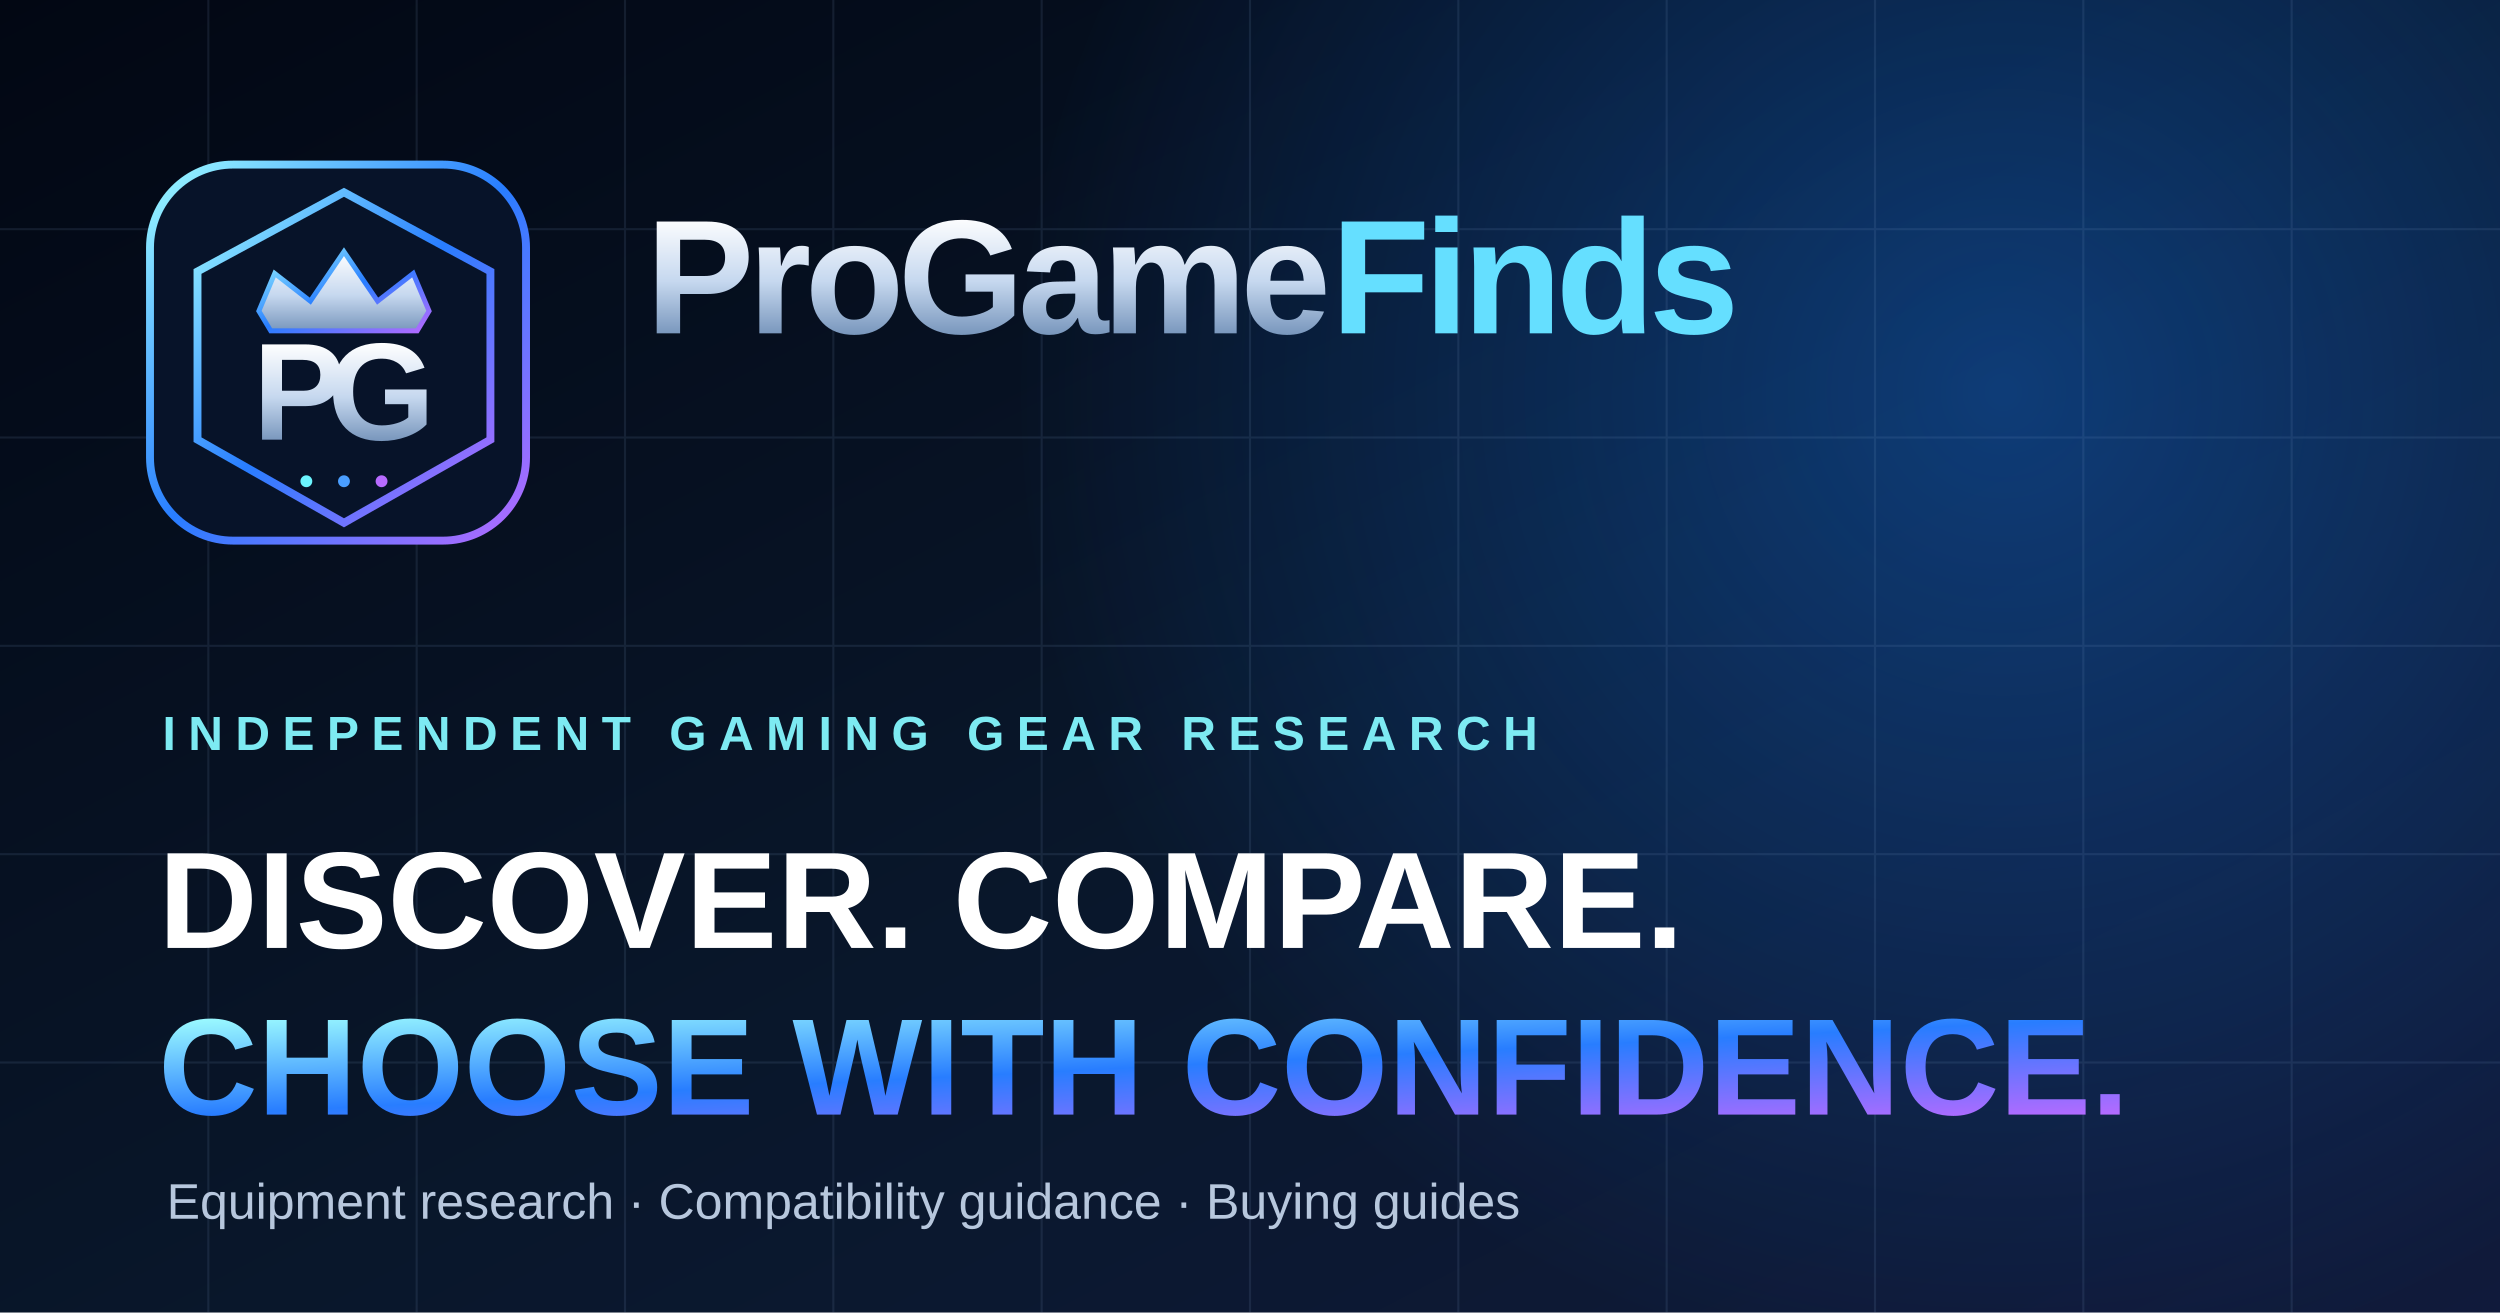
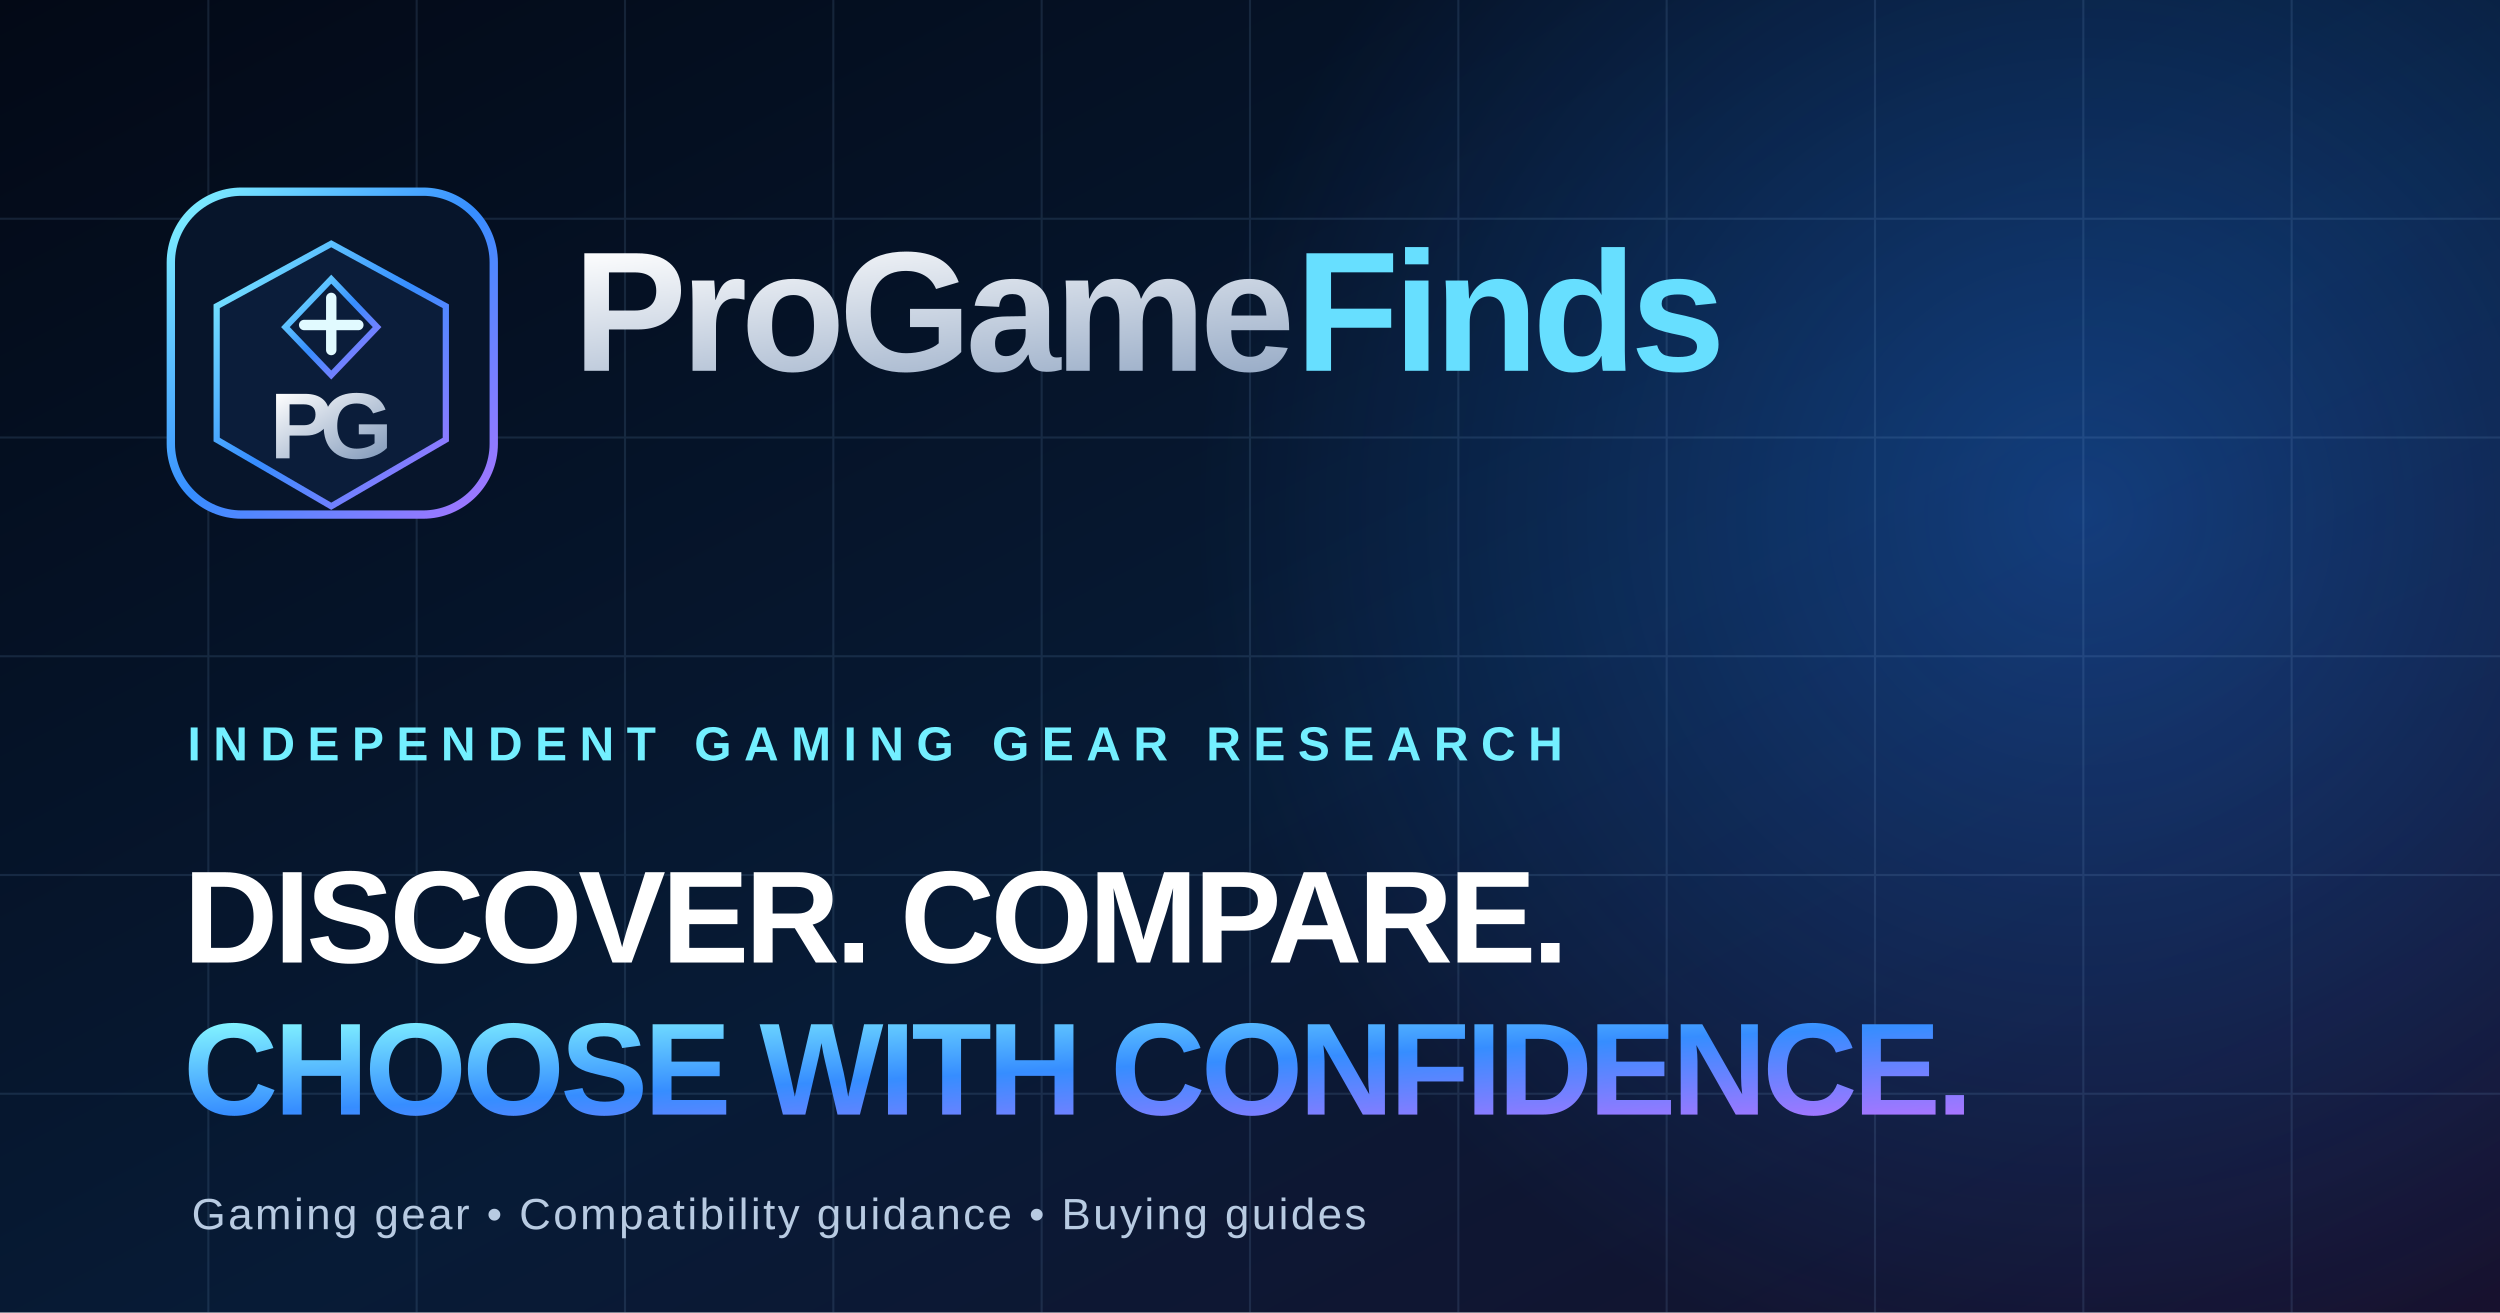
<svg xmlns="http://www.w3.org/2000/svg" width="1200" height="630" viewBox="0 0 1200 630" role="img" aria-labelledby="title desc">
  <defs>
    <linearGradient id="bg" x1="0" y1="0" x2="1" y2="1">
-       <stop stop-color="#020713" />
-       <stop offset=".55" stop-color="#09172B" />
-       <stop offset="1" stop-color="#101A3B" />
+       <stop stop-color="#030916" />
+       <stop offset=".55" stop-color="#071b36" />
+       <stop offset="1" stop-color="#17112e" />
    </linearGradient>
    <linearGradient id="edge" x1="0" y1="0" x2="1" y2="1">
-       <stop stop-color="#9CFBFF" />
-       <stop offset=".5" stop-color="#287DFF" />
-       <stop offset="1" stop-color="#B56AFF" />
+       <stop stop-color="#83F5FF" />
+       <stop offset=".5" stop-color="#368DFF" />
+       <stop offset="1" stop-color="#A875FF" />
    </linearGradient>
-     <linearGradient id="metal" x1="0" y1="0" x2="0" y2="1">
+     <linearGradient id="metal" x1="0" y1="0" x2="1" y2="1">
      <stop stop-color="#FFF" />
-       <stop offset=".55" stop-color="#C6D8EF" />
-       <stop offset="1" stop-color="#7896BC" />
+       <stop offset="1" stop-color="#8199BA" />
    </linearGradient>
-     <radialGradient id="halo">
-       <stop stop-color="#167EFF" stop-opacity=".36" />
-       <stop offset="1" stop-color="#167EFF" stop-opacity="0" />
+     <radialGradient id="glow">
+       <stop stop-color="#267EFF" stop-opacity=".35" />
+       <stop offset="1" stop-color="#267EFF" stop-opacity="0" />
    </radialGradient>
  </defs>
  <rect width="1200" height="630" fill="url(#bg)" />
-   <circle cx="960" cy="190" r="470" fill="url(#halo)" />
-   <g opacity=".12" stroke="#8AA9D3">
-     <path d="M0 110H1200M0 210H1200M0 310H1200M0 410H1200M0 510H1200" />
+   <circle cx="1000" cy="245" r="430" fill="url(#glow)" />
+   <g opacity=".13" stroke="#8AB7E8">
+     <path d="M0 105H1200M0 210H1200M0 315H1200M0 420H1200M0 525H1200" />
    <path d="M100 0V630M200 0V630M300 0V630M400 0V630M500 0V630M600 0V630M700 0V630M800 0V630M900 0V630M1000 0V630M1100 0V630" />
  </g>
-   <g transform="translate(72 79) scale(.95)">
-     <rect x="0" y="0" width="190" height="190" rx="42" fill="#071329" stroke="url(#edge)" stroke-width="4" />
-     <g transform="translate(8 7)">
-       <path d="M90 7 164 47V132L90 174 16 132V47Z" fill="#071329" stroke="url(#edge)" stroke-width="4" />
-       <path d="M47 67 55 48 73 62 90 37 107 62 125 48 133 67 127 77H53Z" fill="url(#metal)" stroke="url(#edge)" stroke-width="2.5" />
-       <text x="90" y="132" text-anchor="middle" fill="url(#metal)" font-family="Arial,sans-serif" font-size="70" font-weight="900" letter-spacing="-9">PG</text>
-       <path d="M55 145H125" stroke="url(#edge)" stroke-width="3" />
-       <circle cx="71" cy="153" r="3" fill="#6BF4FF" />
-       <circle cx="90" cy="153" r="3" fill="#4A9EFF" />
-       <circle cx="109" cy="153" r="3" fill="#B76BFF" />
-     </g>
+   <g transform="translate(82 92)">
+     <rect width="155" height="155" rx="34" fill="#07152B" stroke="url(#edge)" stroke-width="4" />
+     <path d="M77 25 132 55v64l-55 32-55-32V55Z" fill="#0b1d3a" stroke="url(#edge)" stroke-width="3" />
+     <path d="m77 42 22 23-22 23-22-23Z" fill="none" stroke="url(#edge)" stroke-width="3" />
+     <path d="M77 51v25m-13-12h26" stroke="#E1FAFF" stroke-width="5" stroke-linecap="round" />
+     <text x="77" y="128" text-anchor="middle" font-family="Arial,sans-serif" font-size="45" font-weight="900" letter-spacing="-6" fill="url(#metal)">PG</text>
  </g>
-   <text x="310" y="160" fill="url(#metal)" font-family="Arial,sans-serif" font-size="78" font-weight="900" letter-spacing="-3">ProGame<tspan fill="#65DFFF">Finds</tspan>
+   <text x="275" y="178" font-family="Arial,sans-serif" font-size="82" font-weight="900" letter-spacing="-3" fill="url(#metal)">ProGame<tspan fill="#67DFFF">Finds</tspan>
  </text>
-   <path d="M310 192H1090" stroke="url(#edge)" stroke-width="4" />
-   <text x="78" y="360" fill="#7DEAF2" font-family="Arial,sans-serif" font-size="23" font-weight="700" letter-spacing="6">INDEPENDENT GAMING GEAR RESEARCH</text>
-   <text x="76" y="455" fill="#FFFFFF" font-family="Arial,sans-serif" font-size="66" font-weight="800">DISCOVER. COMPARE.</text>
-   <text x="76" y="535" fill="url(#edge)" font-family="Arial,sans-serif" font-size="66" font-weight="800">CHOOSE WITH CONFIDENCE.</text>
-   <text x="80" y="585" fill="#B7C7DD" font-family="Arial,sans-serif" font-size="24">Equipment research  ·  Compatibility guidance  ·  Buying guides</text>
+   <path d="M280 210H1070" stroke="url(#edge)" stroke-width="4" stroke-linecap="round" />
+   <text x="90" y="365" font-family="Arial,sans-serif" font-size="23" font-weight="800" letter-spacing="6" fill="#73EFFF">INDEPENDENT GAMING GEAR RESEARCH</text>
+   <text x="88" y="462" font-family="Arial,sans-serif" font-size="63" font-weight="900" letter-spacing="-2" fill="#FFF">DISCOVER. COMPARE.</text>
+   <text x="88" y="535" font-family="Arial,sans-serif" font-size="63" font-weight="900" letter-spacing="-2" fill="url(#edge)">CHOOSE WITH CONFIDENCE.</text>
+   <text x="92" y="590" font-family="Arial,sans-serif" font-size="21" letter-spacing="1.2" fill="#B8CBE2">Gaming gear  •  Compatibility guidance  •  Buying guides</text>
</svg>
